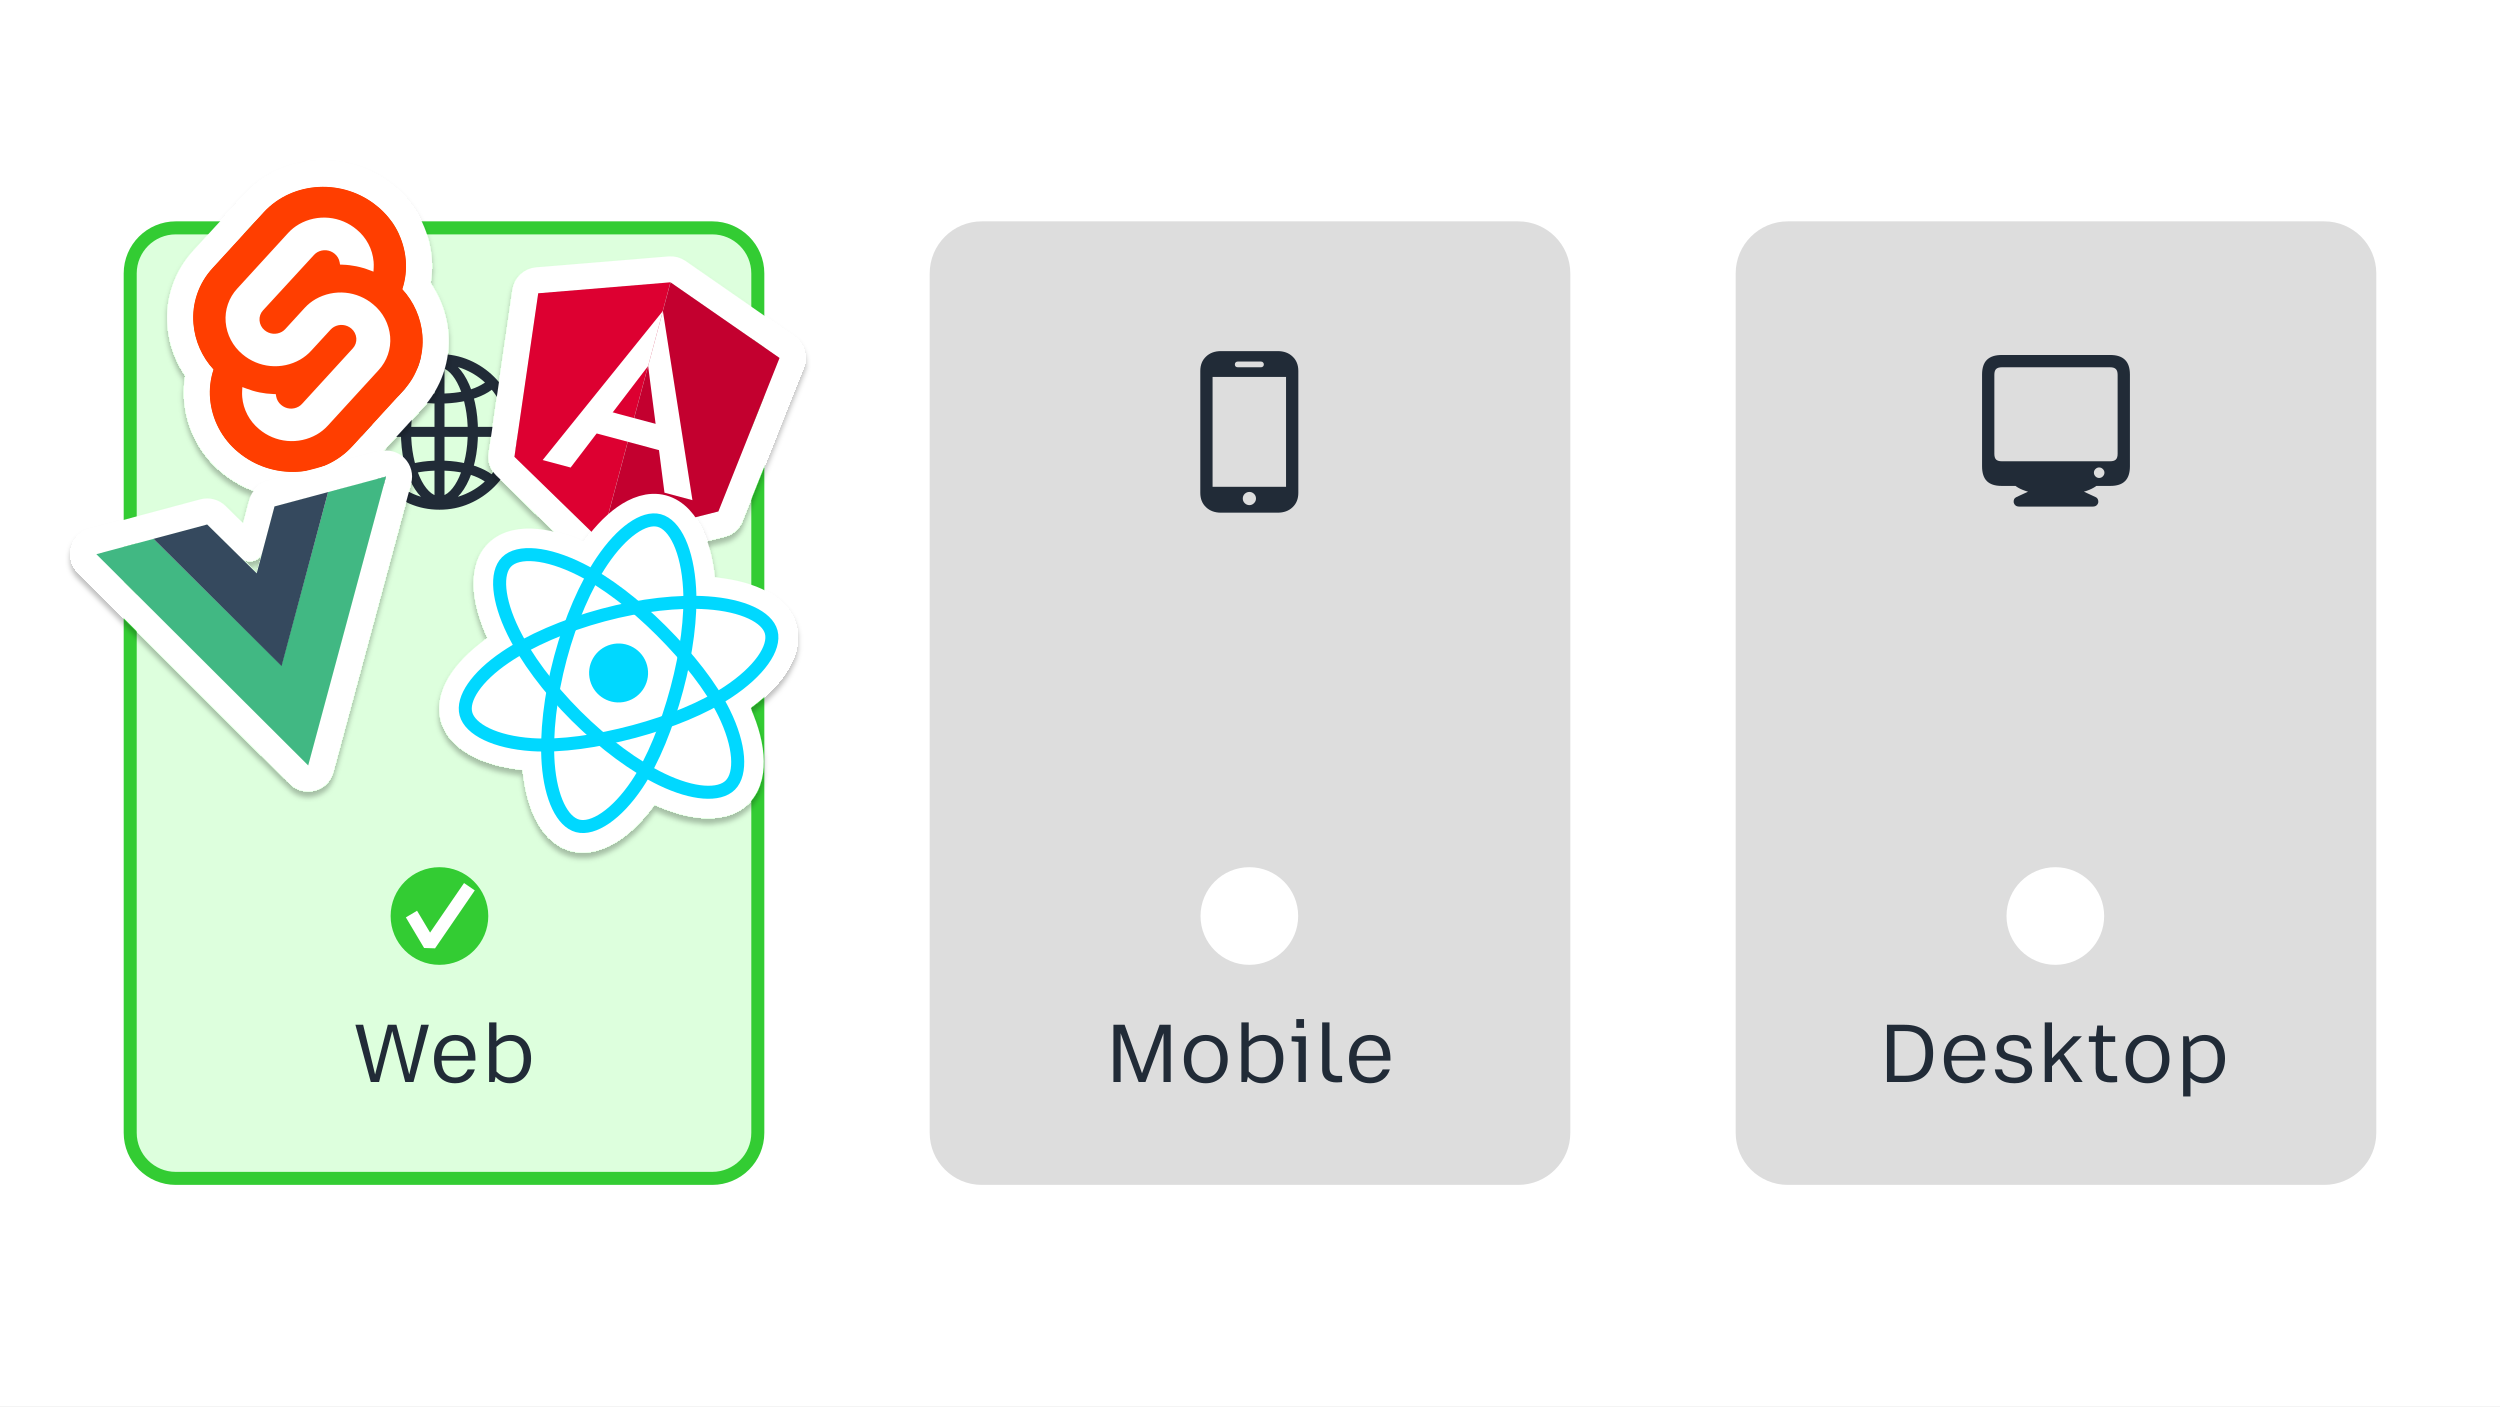
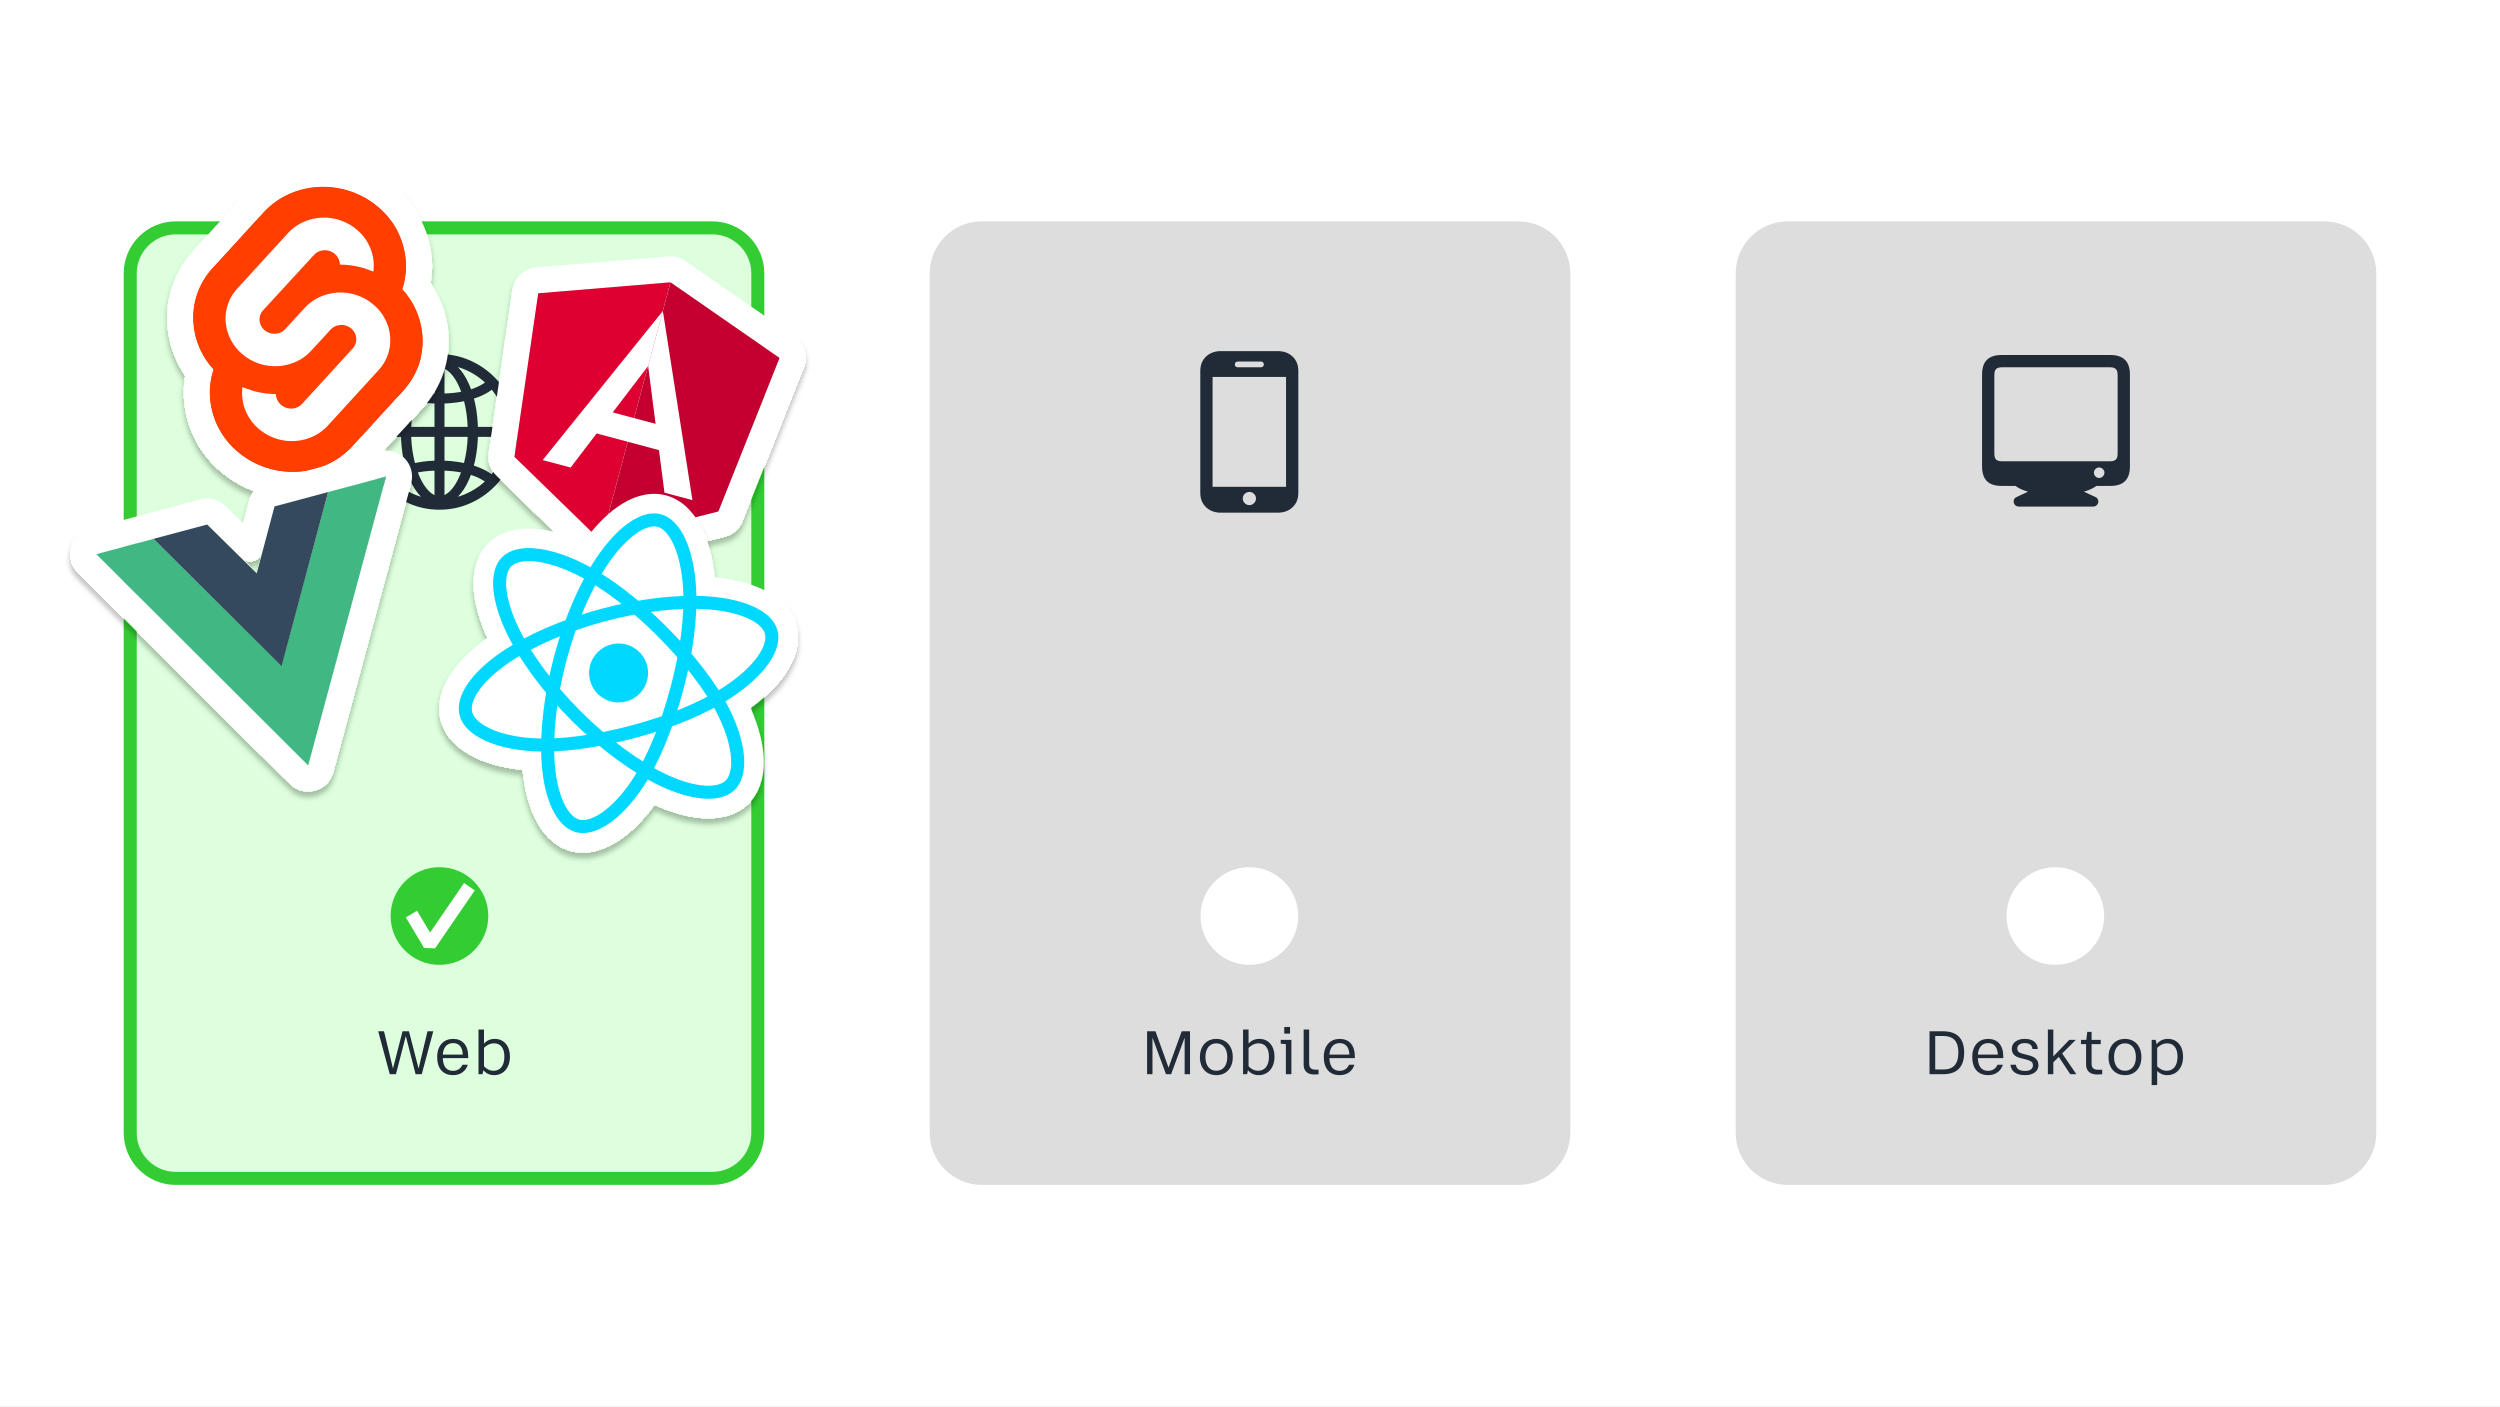
<svg xmlns="http://www.w3.org/2000/svg" width="1920" height="1080" viewBox="0 0 1920 1080" fill="none">
  <rect width="1920" height="1080" fill="white" />
  <rect x="100" y="175" width="482" height="730" rx="35" fill="#DDFFDD" stroke="#33CC33" stroke-width="10" />
  <rect x="714" y="170" width="492" height="740" rx="40" fill="#DDDDDD" />
  <rect x="1333" y="170" width="492" height="740" rx="40" fill="#DDDDDD" />
-   <path d="M291.132 831L301.212 791.88L311.232 831H317.532L329.352 787.02H323.412L314.292 825.18L304.452 787.02H297.852L288.072 825.18L278.892 787.02H272.952L284.772 831H291.132ZM365.132 812.94C365.132 801.12 359.132 794.82 349.592 794.82C340.412 794.82 333.332 801.24 333.332 813.36C333.332 825.36 339.512 831.96 349.532 831.96C357.152 831.96 362.552 828 364.712 821.28H359.192C357.392 825.3 354.212 827.52 349.532 827.52C343.232 827.52 339.452 823.56 339.092 814.56H365.132V812.94ZM339.092 810.9C339.632 803.7 343.172 799.14 349.592 799.14C355.892 799.14 359.192 803.34 359.552 810.9H339.092ZM392.373 794.82C387.813 794.82 384.213 796.38 381.273 799.68V785.22H375.633V831H379.773L380.613 826.98C383.313 829.98 386.793 831.96 391.593 831.96C401.073 831.96 407.853 824.64 407.853 812.94C407.853 801.96 401.613 794.82 392.373 794.82ZM391.173 827.46C386.973 827.46 383.733 825.48 381.273 822.9V804C383.853 801.54 387.153 799.38 391.593 799.38C397.773 799.38 402.153 803.76 402.153 812.94C402.153 823.32 397.053 827.46 391.173 827.46Z" fill="#212B37" />
-   <path d="M860.635 831V793.5L874.495 831H879.715L893.575 793.5V831H899.095V787.02H890.575L877.075 824.28L863.695 787.02H855.115V831H860.635ZM926.009 831.96C935.549 831.96 942.869 825.36 942.869 813.48C942.869 801.48 935.489 794.82 926.009 794.82C916.589 794.82 909.209 801.42 909.209 813.48C909.209 825.36 916.469 831.96 926.009 831.96ZM926.009 827.46C919.649 827.46 914.849 822.66 914.849 813.48C914.849 804.18 919.649 799.38 926.009 799.38C932.429 799.38 937.229 804.18 937.229 813.48C937.229 822.66 932.429 827.46 926.009 827.46ZM970.125 794.82C965.565 794.82 961.965 796.38 959.025 799.68V785.22H953.385V831H957.525L958.365 826.98C961.065 829.98 964.545 831.96 969.345 831.96C978.825 831.96 985.605 824.64 985.605 812.94C985.605 801.96 979.365 794.82 970.125 794.82ZM968.925 827.46C964.725 827.46 961.485 825.48 959.025 822.9V804C961.605 801.54 964.905 799.38 969.345 799.38C975.525 799.38 979.905 803.76 979.905 812.94C979.905 823.32 974.805 827.46 968.925 827.46ZM995.56 782.64V789.42H1001.5V782.64H995.56ZM1002.88 795.84H991.96V799.74L997.24 800.22V831H1002.88V795.84ZM1027.43 826.32C1023.65 826.32 1021.07 824.7 1021.07 820.2V785.22H1015.43V821.04C1015.37 828.6 1020.29 831.3 1026.41 831.3C1028.03 831.3 1029.17 831.18 1030.73 831V826.32H1027.43ZM1067.86 812.94C1067.86 801.12 1061.86 794.82 1052.32 794.82C1043.14 794.82 1036.06 801.24 1036.06 813.36C1036.06 825.36 1042.24 831.96 1052.26 831.96C1059.88 831.96 1065.28 828 1067.44 821.28H1061.92C1060.12 825.3 1056.94 827.52 1052.26 827.52C1045.96 827.52 1042.18 823.56 1041.82 814.56H1067.86V812.94ZM1041.82 810.9C1042.36 803.7 1045.9 799.14 1052.32 799.14C1058.62 799.14 1061.92 803.34 1062.28 810.9H1041.82Z" fill="#212B37" />
-   <path d="M1449.18 787.02V831H1463.1C1477.14 831 1484.64 823.74 1484.64 808.86C1484.64 794.16 1477.14 787.02 1462.8 787.02H1449.18ZM1463.16 791.88C1473.42 791.88 1478.7 796.98 1478.7 808.86C1478.7 820.8 1473.42 826.14 1463.46 826.14H1455V791.88H1463.16ZM1524.7 812.94C1524.7 801.12 1518.7 794.82 1509.16 794.82C1499.98 794.82 1492.9 801.24 1492.9 813.36C1492.9 825.36 1499.08 831.96 1509.1 831.96C1516.72 831.96 1522.12 828 1524.28 821.28H1518.76C1516.96 825.3 1513.78 827.52 1509.1 827.52C1502.8 827.52 1499.02 823.56 1498.66 814.56H1524.7V812.94ZM1498.66 810.9C1499.2 803.7 1502.74 799.14 1509.16 799.14C1515.46 799.14 1518.76 803.34 1519.12 810.9H1498.66ZM1547.08 831.96C1555.72 831.96 1560.7 827.7 1560.7 821.7C1560.7 815.64 1556.32 813.12 1550.86 811.68L1544.5 810C1541.56 809.16 1539.04 808.26 1539.04 804.6C1539.04 801.48 1541.68 799.14 1546.6 799.14C1551.4 799.14 1554.16 800.88 1554.58 805.2H1560.1C1559.44 798.24 1554.64 794.82 1546.6 794.82C1538.56 794.82 1533.4 799.08 1533.4 804.9C1533.4 810.84 1537.36 813.18 1542.22 814.44L1548.58 816.06C1553.14 817.26 1555.06 818.82 1555.06 821.82C1555.06 825.18 1552.54 827.64 1547.08 827.64C1541.44 827.64 1538.2 825.78 1537.6 821.28H1532.02C1532.74 828 1537.6 831.96 1547.08 831.96ZM1599.52 831L1585 809.76L1598.92 795.84H1592.26L1575.94 812.76V785.22H1570.36V831H1575.94V818.82L1581.52 813.24L1593.28 831H1599.52ZM1621.77 826.44C1617.39 826.44 1615.11 824.58 1615.11 820.26V800.22H1624.47V795.84H1615.11V787.62H1610.67L1609.71 795.84H1604.25V800.22H1609.47V820.74C1609.47 828.06 1613.61 831.3 1621.17 831.3C1622.79 831.3 1624.59 831.18 1625.97 831V826.44H1621.77ZM1649.27 831.96C1658.81 831.96 1666.13 825.36 1666.13 813.48C1666.13 801.48 1658.75 794.82 1649.27 794.82C1639.85 794.82 1632.47 801.42 1632.47 813.48C1632.47 825.36 1639.73 831.96 1649.27 831.96ZM1649.27 827.46C1642.91 827.46 1638.11 822.66 1638.11 813.48C1638.11 804.18 1642.91 799.38 1649.27 799.38C1655.69 799.38 1660.49 804.18 1660.49 813.48C1660.49 822.66 1655.69 827.46 1649.27 827.46ZM1693.33 794.82C1688.53 794.82 1684.75 796.56 1681.69 800.28L1680.79 795.84H1676.65V842.1H1682.29V827.7C1684.87 830.28 1688.17 831.96 1692.55 831.96C1702.03 831.96 1708.81 824.64 1708.81 812.94C1708.81 801.96 1702.57 794.82 1693.33 794.82ZM1692.13 827.46C1687.99 827.46 1684.81 825.48 1682.29 822.96V804C1684.93 801.48 1688.17 799.38 1692.55 799.38C1698.73 799.38 1703.11 803.76 1703.11 812.94C1703.11 823.32 1698.01 827.46 1692.13 827.46Z" fill="#212B37" />
+   <path d="M304.099 825L311.659 795.66L319.174 825H323.899L332.764 792.015H328.309L321.469 820.635L314.089 792.015H309.139L301.804 820.635L294.919 792.015H290.464L299.329 825H304.099ZM359.599 811.455C359.599 802.59 355.099 797.865 347.944 797.865C341.059 797.865 335.749 802.68 335.749 811.77C335.749 820.77 340.384 825.72 347.899 825.72C353.614 825.72 357.664 822.75 359.284 817.71H355.144C353.794 820.725 351.409 822.39 347.899 822.39C343.174 822.39 340.339 819.42 340.069 812.67H359.599V811.455ZM340.069 809.925C340.474 804.525 343.129 801.105 347.944 801.105C352.669 801.105 355.144 804.255 355.414 809.925H340.069ZM380.03 797.865C376.61 797.865 373.91 799.035 371.705 801.51V790.665H367.475V825H370.58L371.21 821.985C373.235 824.235 375.845 825.72 379.445 825.72C386.555 825.72 391.64 820.23 391.64 811.455C391.64 803.22 386.96 797.865 380.03 797.865ZM379.13 822.345C375.98 822.345 373.55 820.86 371.705 818.925V804.75C373.64 802.905 376.115 801.285 379.445 801.285C384.08 801.285 387.365 804.57 387.365 811.455C387.365 819.24 383.54 822.345 379.13 822.345Z" fill="#212B37" />
+   <path d="M885.101 825V796.875L895.496 825H899.411L909.806 796.875V825H913.946V792.015H907.556L897.431 819.96L887.396 792.015H880.961V825H885.101ZM934.132 825.72C941.287 825.72 946.777 820.77 946.777 811.86C946.777 802.86 941.242 797.865 934.132 797.865C927.067 797.865 921.532 802.815 921.532 811.86C921.532 820.77 926.977 825.72 934.132 825.72ZM934.132 822.345C929.362 822.345 925.762 818.745 925.762 811.86C925.762 804.885 929.362 801.285 934.132 801.285C938.947 801.285 942.547 804.885 942.547 811.86C942.547 818.745 938.947 822.345 934.132 822.345ZM967.219 797.865C963.799 797.865 961.099 799.035 958.894 801.51V790.665H954.664V825H957.769L958.399 821.985C960.424 824.235 963.034 825.72 966.634 825.72C973.744 825.72 978.829 820.23 978.829 811.455C978.829 803.22 974.149 797.865 967.219 797.865ZM966.319 822.345C963.169 822.345 960.739 820.86 958.894 818.925V804.75C960.829 802.905 963.304 801.285 966.634 801.285C971.269 801.285 974.554 804.57 974.554 811.455C974.554 819.24 970.729 822.345 966.319 822.345ZM986.295 788.73V793.815H990.75V788.73H986.295ZM991.785 798.63H983.595V801.555L987.555 801.915V825H991.785V798.63ZM1010.2 821.49C1007.36 821.49 1005.43 820.275 1005.43 816.9V790.665H1001.2V817.53C1001.15 823.2 1004.84 825.225 1009.43 825.225C1010.65 825.225 1011.5 825.135 1012.67 825V821.49H1010.2ZM1040.52 811.455C1040.52 802.59 1036.02 797.865 1028.87 797.865C1021.98 797.865 1016.67 802.68 1016.67 811.77C1016.67 820.77 1021.31 825.72 1028.82 825.72C1034.54 825.72 1038.59 822.75 1040.21 817.71H1036.07C1034.72 820.725 1032.33 822.39 1028.82 822.39C1024.1 822.39 1021.26 819.42 1020.99 812.67H1040.52V811.455ZM1020.99 809.925C1021.4 804.525 1024.05 801.105 1028.87 801.105C1033.59 801.105 1036.07 804.255 1036.34 809.925H1020.99Z" fill="#212B37" />
+   <path d="M1481.88 792.015V825H1492.32C1502.85 825 1508.48 819.555 1508.48 808.395C1508.48 797.37 1502.85 792.015 1492.1 792.015H1481.88ZM1492.37 795.66C1500.06 795.66 1504.02 799.485 1504.02 808.395C1504.02 817.35 1500.06 821.355 1492.59 821.355H1486.25V795.66H1492.37ZM1538.53 811.455C1538.53 802.59 1534.03 797.865 1526.87 797.865C1519.99 797.865 1514.68 802.68 1514.68 811.77C1514.68 820.77 1519.31 825.72 1526.83 825.72C1532.54 825.72 1536.59 822.75 1538.21 817.71H1534.07C1532.72 820.725 1530.34 822.39 1526.83 822.39C1522.1 822.39 1519.27 819.42 1519 812.67H1538.53V811.455ZM1519 809.925C1519.4 804.525 1522.06 801.105 1526.87 801.105C1531.6 801.105 1534.07 804.255 1534.34 809.925H1519ZM1555.31 825.72C1561.79 825.72 1565.53 822.525 1565.53 818.025C1565.53 813.48 1562.24 811.59 1558.15 810.51L1553.38 809.25C1551.17 808.62 1549.28 807.945 1549.28 805.2C1549.28 802.86 1551.26 801.105 1554.95 801.105C1558.55 801.105 1560.62 802.41 1560.94 805.65H1565.08C1564.58 800.43 1560.98 797.865 1554.95 797.865C1548.92 797.865 1545.05 801.06 1545.05 805.425C1545.05 809.88 1548.02 811.635 1551.67 812.58L1556.44 813.795C1559.86 814.695 1561.3 815.865 1561.3 818.115C1561.3 820.635 1559.41 822.48 1555.31 822.48C1551.08 822.48 1548.65 821.085 1548.2 817.71H1544.02C1544.56 822.75 1548.2 825.72 1555.31 825.72ZM1594.64 825L1583.75 809.07L1594.19 798.63H1589.19L1576.95 811.32V790.665H1572.77V825H1576.95V815.865L1581.14 811.68L1589.96 825H1594.64ZM1611.33 821.58C1608.05 821.58 1606.34 820.185 1606.34 816.945V801.915H1613.36V798.63H1606.34V792.465H1603.01L1602.29 798.63H1598.19V801.915H1602.11V817.305C1602.11 822.795 1605.21 825.225 1610.88 825.225C1612.1 825.225 1613.45 825.135 1614.48 825V821.58H1611.33ZM1631.95 825.72C1639.11 825.72 1644.6 820.77 1644.6 811.86C1644.6 802.86 1639.06 797.865 1631.95 797.865C1624.89 797.865 1619.35 802.815 1619.35 811.86C1619.35 820.77 1624.8 825.72 1631.95 825.72ZM1631.95 822.345C1627.18 822.345 1623.58 818.745 1623.58 811.86C1623.58 804.885 1627.18 801.285 1631.95 801.285C1636.77 801.285 1640.37 804.885 1640.37 811.86C1640.37 818.745 1636.77 822.345 1631.95 822.345ZM1664.99 797.865C1661.39 797.865 1658.56 799.17 1656.26 801.96L1655.59 798.63H1652.48V833.325H1656.71V822.525C1658.65 824.46 1661.12 825.72 1664.41 825.72C1671.52 825.72 1676.6 820.23 1676.6 811.455C1676.6 803.22 1671.92 797.865 1664.99 797.865ZM1664.09 822.345C1660.99 822.345 1658.6 820.86 1656.71 818.97V804.75C1658.69 802.86 1661.12 801.285 1664.41 801.285C1669.04 801.285 1672.33 804.57 1672.33 811.455C1672.33 819.24 1668.5 822.345 1664.09 822.345Z" fill="#212B37" />
  <path d="M1522.22 358.121C1522.22 363.238 1523.45 367.027 1525.91 369.488C1528.41 371.949 1532.16 373.18 1537.16 373.18H1620.84C1625.84 373.18 1629.57 371.949 1632.03 369.488C1634.53 367.027 1635.78 363.238 1635.78 358.121V287.691C1635.78 282.574 1634.51 278.785 1631.97 276.324C1629.47 273.863 1625.72 272.633 1620.72 272.633H1537.28C1532.28 272.633 1528.51 273.863 1525.97 276.324C1523.47 278.785 1522.22 282.574 1522.22 287.691V358.121ZM1531.66 348.512V287.867C1531.66 285.797 1532.11 284.312 1533 283.414C1533.94 282.516 1535.43 282.066 1537.46 282.066H1620.54C1622.57 282.066 1624.04 282.516 1624.94 283.414C1625.88 284.312 1626.34 285.797 1626.34 287.867V348.512C1626.34 350.582 1625.88 352.066 1624.94 352.965C1624.04 353.824 1622.57 354.254 1620.54 354.254H1537.46C1535.43 354.254 1533.94 353.824 1533 352.965C1532.11 352.066 1531.66 350.582 1531.66 348.512ZM1612.11 367.086C1611.05 367.086 1610.11 366.676 1609.29 365.855C1608.51 365.035 1608.12 364.078 1608.12 362.984C1608.12 361.93 1608.51 361.012 1609.29 360.23C1610.11 359.41 1611.05 359 1612.11 359C1613.24 359 1614.2 359.41 1614.98 360.23C1615.8 361.012 1616.21 361.93 1616.21 362.984C1616.21 364.078 1615.8 365.035 1614.98 365.855C1614.2 366.676 1613.24 367.086 1612.11 367.086ZM1579 380.211C1583.18 380.211 1587.09 379.977 1590.72 379.508C1594.35 379.078 1597.63 378.434 1600.56 377.574C1603.53 376.715 1606.03 375.68 1608.06 374.469C1610.13 373.297 1611.66 371.969 1612.63 370.484H1545.37C1547.32 373.453 1551.32 375.816 1557.38 377.574C1563.47 379.332 1570.68 380.211 1579 380.211ZM1550.88 389.059H1607.12C1608.45 389.059 1609.47 388.746 1610.17 388.121C1610.88 387.535 1611.3 386.812 1611.46 385.953C1611.62 385.094 1611.5 384.254 1611.11 383.434C1610.76 382.652 1610.13 382.066 1609.23 381.676L1595.05 375.113H1562.95L1548.77 381.676C1547.87 382.066 1547.22 382.652 1546.83 383.434C1546.48 384.254 1546.38 385.094 1546.54 385.953C1546.7 386.812 1547.12 387.535 1547.83 388.121C1548.53 388.746 1549.55 389.059 1550.88 389.059Z" fill="#212B37" />
  <path d="M921.824 378.512C921.824 383.082 923.289 386.754 926.219 389.527C929.148 392.34 932.996 393.746 937.762 393.746H981.18C985.984 393.746 989.832 392.34 992.723 389.527C995.652 386.754 997.117 383.082 997.117 378.512V284.879C997.117 280.309 995.652 276.637 992.723 273.863C989.832 271.051 985.984 269.645 981.18 269.645H937.762C932.996 269.645 929.148 271.051 926.219 273.863C923.289 276.637 921.824 280.309 921.824 284.879V378.512ZM931.258 373.883V289.508H987.684V373.883H931.258ZM959.559 387.945C958.152 387.945 956.941 387.438 955.926 386.422C954.949 385.445 954.461 384.254 954.461 382.848C954.461 381.441 954.949 380.25 955.926 379.273C956.941 378.297 958.152 377.809 959.559 377.809C960.926 377.809 962.098 378.297 963.074 379.273C964.09 380.25 964.598 381.441 964.598 382.848C964.598 384.254 964.09 385.445 963.074 386.422C962.098 387.438 960.926 387.945 959.559 387.945ZM948.367 279.898C948.367 279.234 948.562 278.707 948.953 278.316C949.383 277.887 949.93 277.672 950.594 277.672H968.406C969.07 277.672 969.598 277.887 969.988 278.316C970.418 278.707 970.633 279.234 970.633 279.898C970.633 280.562 970.418 281.09 969.988 281.48C969.598 281.871 969.07 282.066 968.406 282.066H950.594C949.93 282.066 949.383 281.871 948.953 281.48C948.562 281.09 948.367 280.562 948.367 279.898Z" fill="#212B37" />
  <path d="M337.5 388.18C341.562 388.18 345.371 386.773 348.926 383.961C352.52 381.148 355.664 377.203 358.359 372.125C361.094 367.047 363.223 361.09 364.746 354.254C366.309 347.379 367.09 339.898 367.09 331.812C367.09 323.727 366.328 316.246 364.805 309.371C363.281 302.457 361.152 296.461 358.418 291.383C355.723 286.266 352.578 282.301 348.984 279.488C345.43 276.676 341.602 275.27 337.5 275.27C333.398 275.27 329.551 276.676 325.957 279.488C322.402 282.301 319.277 286.266 316.582 291.383C313.887 296.461 311.758 302.457 310.195 309.371C308.672 316.246 307.91 323.727 307.91 331.812C307.91 339.898 308.672 347.379 310.195 354.254C311.758 361.09 313.887 367.047 316.582 372.125C319.316 377.203 322.461 381.148 326.016 383.961C329.609 386.773 333.438 388.18 337.5 388.18ZM337.5 282.359C340.352 282.359 343.086 283.688 345.703 286.344C348.32 288.961 350.645 292.555 352.676 297.125C354.707 301.695 356.309 306.969 357.48 312.945C358.652 318.883 359.238 325.172 359.238 331.812C359.238 338.375 358.652 344.605 357.48 350.504C356.309 356.402 354.707 361.656 352.676 366.266C350.645 370.836 348.32 374.43 345.703 377.047C343.086 379.703 340.352 381.031 337.5 381.031C334.648 381.031 331.914 379.703 329.297 377.047C326.68 374.43 324.355 370.836 322.324 366.266C320.293 361.656 318.691 356.402 317.52 350.504C316.348 344.605 315.762 338.375 315.762 331.812C315.762 325.172 316.348 318.883 317.52 312.945C318.691 306.969 320.293 301.695 322.324 297.125C324.355 292.555 326.68 288.961 329.297 286.344C331.914 283.688 334.648 282.359 337.5 282.359ZM333.691 276.09V387.066H341.367V276.09H333.691ZM337.5 353.727C331.484 353.727 325.781 354.234 320.391 355.25C315 356.227 310.137 357.652 305.801 359.527C301.504 361.363 297.988 363.531 295.254 366.031L301.172 370.895C303.75 368.863 306.836 367.145 310.43 365.738C314.062 364.293 318.145 363.219 322.676 362.516C327.246 361.773 332.188 361.402 337.5 361.402C342.812 361.402 347.734 361.773 352.266 362.516C356.836 363.219 360.918 364.293 364.512 365.738C368.145 367.145 371.25 368.863 373.828 370.895L379.746 366.031C377.012 363.531 373.477 361.363 369.141 359.527C364.844 357.652 360 356.227 354.609 355.25C349.219 354.234 343.516 353.727 337.5 353.727ZM391.582 327.828H283.418V335.504H391.582V327.828ZM337.5 309.957C343.516 309.957 349.219 309.469 354.609 308.492C360 307.477 364.844 306.051 369.141 304.215C373.477 302.34 377.012 300.152 379.746 297.652L373.828 292.789C371.25 294.82 368.145 296.559 364.512 298.004C360.918 299.41 356.836 300.484 352.266 301.227C347.734 301.93 342.812 302.281 337.5 302.281C332.188 302.281 327.246 301.93 322.676 301.227C318.145 300.484 314.062 299.41 310.43 298.004C306.836 296.559 303.75 294.82 301.172 292.789L295.254 297.652C297.988 300.152 301.504 302.34 305.801 304.215C310.137 306.051 315 307.477 320.391 308.492C325.781 309.469 331.484 309.957 337.5 309.957ZM337.5 391.461C345.664 391.461 353.34 389.898 360.527 386.773C367.754 383.648 374.121 379.332 379.629 373.824C385.137 368.316 389.453 361.969 392.578 354.781C395.703 347.555 397.266 339.859 397.266 331.695C397.266 323.531 395.703 315.855 392.578 308.668C389.453 301.441 385.137 295.074 379.629 289.566C374.121 284.059 367.754 279.742 360.527 276.617C353.301 273.492 345.605 271.93 337.441 271.93C329.277 271.93 321.582 273.492 314.355 276.617C307.168 279.742 300.82 284.059 295.312 289.566C289.844 295.074 285.547 301.441 282.422 308.668C279.297 315.855 277.734 323.531 277.734 331.695C277.734 339.859 279.297 347.555 282.422 354.781C285.547 361.969 289.863 368.316 295.371 373.824C300.879 379.332 307.227 383.648 314.414 386.773C321.641 389.898 329.336 391.461 337.5 391.461ZM337.5 383.492C330.43 383.492 323.77 382.125 317.52 379.391C311.27 376.695 305.762 372.965 300.996 368.199C296.23 363.434 292.48 357.926 289.746 351.676C287.051 345.426 285.703 338.766 285.703 331.695C285.703 324.625 287.051 317.965 289.746 311.715C292.48 305.465 296.211 299.957 300.938 295.191C305.703 290.426 311.211 286.695 317.461 284C323.711 281.266 330.371 279.898 337.441 279.898C344.512 279.898 351.172 281.266 357.422 284C363.672 286.695 369.18 290.426 373.945 295.191C378.75 299.957 382.5 305.465 385.195 311.715C387.93 317.965 389.297 324.625 389.297 331.695C389.297 338.766 387.93 345.426 385.195 351.676C382.5 357.926 378.77 363.434 374.004 368.199C369.238 372.965 363.73 376.695 357.48 379.391C351.23 382.125 344.57 383.492 337.5 383.492Z" fill="#212B37" />
  <circle cx="337.5" cy="703.5" r="37.5" fill="#33CC33" />
  <path d="M316 702L330 725.5L360.5 681" stroke="white" stroke-width="10" stroke-linejoin="bevel" />
  <circle cx="959.5" cy="703.5" r="37.5" fill="white" />
  <circle cx="1578.5" cy="703.5" r="37.5" fill="white" />
  <g filter="url(#filter0_d_26_12)">
    <mask id="path-14-outside-1_26_12" maskUnits="userSpaceOnUse" x="100.246" y="103.435" width="272.638" height="298.093" fill="black">
      <rect fill="white" x="100.246" y="103.435" width="272.638" height="298.093" />
      <path d="M290.081 158.698C264.055 136.803 224.742 138.776 202.448 163.105L163.308 205.848C158.002 211.563 153.95 218.325 151.411 225.698C148.872 233.071 147.902 240.894 148.564 248.664C149.658 261.761 155.088 274.118 163.994 283.782C161.594 291.003 160.689 298.637 161.335 306.219C162.015 314.144 164.271 321.854 167.969 328.896C171.668 335.938 176.734 342.171 182.873 347.23C208.985 369.101 248.229 367.147 270.523 342.818L309.662 300.074C314.967 294.358 319.018 287.597 321.557 280.224C324.096 272.851 325.067 265.029 324.407 257.259C323.318 244.149 317.884 231.778 308.968 222.107C311.368 214.886 312.273 207.252 311.627 199.669C310.948 191.743 308.691 184.032 304.989 176.99C301.288 169.948 296.216 163.717 290.072 158.663" />
    </mask>
    <path d="M290.081 158.698C264.055 136.803 224.742 138.776 202.448 163.105L163.308 205.848C158.002 211.563 153.95 218.325 151.411 225.698C148.872 233.071 147.902 240.894 148.564 248.664C149.658 261.761 155.088 274.118 163.994 283.782C161.594 291.003 160.689 298.637 161.335 306.219C162.015 314.144 164.271 321.854 167.969 328.896C171.668 335.938 176.734 342.171 182.873 347.23C208.985 369.101 248.229 367.147 270.523 342.818L309.662 300.074C314.967 294.358 319.018 287.597 321.557 280.224C324.096 272.851 325.067 265.029 324.407 257.259C323.318 244.149 317.884 231.778 308.968 222.107C311.368 214.886 312.273 207.252 311.627 199.669C310.948 191.743 308.691 184.032 304.989 176.99C301.288 169.948 296.216 163.717 290.072 158.663" fill="#FF3E00" />
    <path d="M202.448 163.105L187.703 149.593L187.698 149.599L202.448 163.105ZM163.308 205.848L177.965 219.456L178.012 219.406L178.059 219.355L163.308 205.848ZM148.564 248.664L168.495 246.999L168.493 246.983L168.492 246.966L148.564 248.664ZM163.994 283.782L182.973 290.09L186.693 278.9L178.701 270.228L163.994 283.782ZM161.335 306.219L141.407 307.916L141.407 307.923L141.408 307.93L161.335 306.219ZM182.873 347.23L195.715 331.898L195.654 331.846L195.592 331.796L182.873 347.23ZM270.523 342.818L285.268 356.33L285.273 356.324L270.523 342.818ZM309.662 300.074L295.002 286.471L294.957 286.519L294.912 286.568L309.662 300.074ZM324.407 257.259L304.476 258.915L304.477 258.933L304.479 258.951L324.407 257.259ZM308.968 222.107L289.989 215.798L286.268 226.991L294.263 235.663L308.968 222.107ZM311.627 199.669L331.555 197.972L331.554 197.961L311.627 199.669ZM302.956 143.393C269.145 114.95 217.598 116.969 187.703 149.593L217.194 176.617C231.886 160.583 258.964 158.657 277.206 174.003L302.956 143.393ZM187.698 149.599L148.558 192.342L178.059 219.355L217.199 176.612L187.698 149.599ZM148.652 192.241C141.449 199.999 135.947 209.177 132.501 219.186L170.321 232.21C171.952 227.473 174.556 223.128 177.965 219.456L148.652 192.241ZM132.501 219.186C129.054 229.195 127.737 239.815 128.636 250.362L168.492 246.966C168.066 241.974 168.689 236.948 170.321 232.21L132.501 219.186ZM128.633 250.33C130.098 267.859 137.366 284.4 149.287 297.336L178.701 270.228C172.81 263.836 169.218 255.662 168.495 246.999L128.633 250.33ZM145.015 277.473C141.758 287.271 140.531 297.629 141.407 307.916L181.262 304.522C180.847 299.645 181.429 294.735 182.973 290.09L145.015 277.473ZM141.408 307.93C142.316 318.507 145.327 328.797 150.263 338.195L185.676 319.597C183.215 314.911 181.714 309.781 181.261 304.508L141.408 307.93ZM150.263 338.195C155.199 347.594 161.961 355.912 170.153 362.664L195.592 331.796C191.508 328.43 188.137 324.282 185.676 319.597L150.263 338.195ZM170.031 362.562C203.896 390.927 255.356 388.972 285.268 356.33L255.777 329.306C241.101 345.321 214.074 347.275 195.715 331.898L170.031 362.562ZM285.273 356.324L324.413 313.581L294.912 286.568L255.772 329.311L285.273 356.324ZM324.323 313.678C331.522 305.92 337.021 296.743 340.467 286.736L302.647 273.712C301.015 278.451 298.411 282.797 295.002 286.471L324.323 313.678ZM340.467 286.736C343.913 276.729 345.231 266.112 344.335 255.566L304.479 258.951C304.903 263.945 304.279 268.973 302.647 273.712L340.467 286.736ZM344.338 255.602C342.88 238.055 335.607 221.496 323.672 208.55L294.263 235.663C300.161 242.061 303.755 250.243 304.476 258.915L344.338 255.602ZM327.947 228.415C331.203 218.618 332.431 208.26 331.555 197.972L291.699 201.367C292.115 206.243 291.533 211.154 289.989 215.798L327.947 228.415ZM331.554 197.961C330.647 187.379 327.634 177.086 322.692 167.684L287.286 186.296C289.748 190.979 291.248 196.107 291.7 201.378L331.554 197.961ZM322.692 167.684C317.751 158.283 310.98 149.965 302.777 143.218L277.366 174.109C281.452 177.47 284.824 181.613 287.286 186.296L322.692 167.684Z" fill="white" mask="url(#path-14-outside-1_26_12)" />
  </g>
  <path d="M290.081 158.698C264.055 136.803 224.742 138.776 202.448 163.105L163.308 205.848C158.002 211.563 153.95 218.325 151.411 225.698C148.872 233.071 147.902 240.894 148.564 248.664C149.658 261.761 155.088 274.118 163.994 283.782C161.594 291.003 160.689 298.637 161.335 306.219C162.015 314.144 164.271 321.854 167.969 328.896C171.668 335.938 176.734 342.171 182.873 347.23C208.985 369.101 248.229 367.147 270.523 342.818L309.662 300.074C314.967 294.358 319.018 287.597 321.557 280.224C324.096 272.851 325.067 265.029 324.407 257.259C323.318 244.149 317.884 231.778 308.968 222.107C311.368 214.886 312.273 207.252 311.627 199.669C310.948 191.743 308.691 184.032 304.989 176.99C301.288 169.948 296.216 163.717 290.072 158.663" fill="#FF3E00" />
  <path d="M243.232 333.726C236.326 337.645 228.384 339.35 220.478 338.61C212.572 337.871 205.084 334.723 199.024 329.591C195.326 326.555 192.271 322.81 190.04 318.577C187.809 314.344 186.446 309.708 186.031 304.941C185.899 303.373 185.877 301.798 185.965 300.227L186.131 297.274L189.013 298.343C195.696 300.953 202.778 302.4 209.95 302.619L211.811 302.691L212.099 304.455C212.56 306.997 213.9 309.297 215.884 310.952C217.715 312.546 219.997 313.53 222.413 313.766C224.829 314.003 227.259 313.482 229.365 312.274C230.313 311.727 231.172 311.038 231.91 310.23L270.969 267.527C271.929 266.487 272.663 265.26 273.126 263.923C273.588 262.585 273.768 261.166 273.655 259.756C273.541 258.323 273.144 256.927 272.485 255.65C271.827 254.372 270.921 253.238 269.82 252.314C267.992 250.767 265.734 249.817 263.35 249.593C260.966 249.369 258.57 249.883 256.487 251.063C255.535 251.615 254.672 252.306 253.924 253.112L238.928 269.429C236.474 272.109 233.621 274.395 230.471 276.206C223.561 280.131 215.613 281.84 207.701 281.102C199.788 280.364 192.293 277.215 186.229 272.08C182.543 269.033 179.503 265.282 177.287 261.045C175.07 256.808 173.722 252.171 173.321 247.407C172.93 242.734 173.515 238.031 175.04 233.597C176.565 229.163 178.997 225.095 182.18 221.651L221.255 178.944C223.709 176.264 226.562 173.978 229.713 172.167C236.62 168.244 244.566 166.536 252.475 167.275C260.384 168.014 267.876 171.163 273.938 176.298C277.636 179.334 280.69 183.078 282.922 187.311C285.153 191.544 286.516 196.181 286.931 200.948C287.063 202.515 287.085 204.091 286.997 205.661L286.831 208.615L283.949 207.546C277.265 204.935 270.184 203.489 263.012 203.27L261.151 203.197L260.863 201.434C260.401 198.891 259.062 196.592 257.078 194.936C255.252 193.386 252.993 192.435 250.609 192.211C248.224 191.987 245.828 192.502 243.745 193.685C242.797 194.232 241.938 194.922 241.2 195.73L201.993 238.362C201.032 239.399 200.298 240.626 199.839 241.963C199.379 243.3 199.204 244.719 199.324 246.128C199.429 247.563 199.822 248.962 200.482 250.241C201.141 251.519 202.051 252.652 203.159 253.57C204.987 255.117 207.245 256.067 209.629 256.291C212.014 256.515 214.409 256.001 216.492 254.821C217.444 254.269 218.308 253.578 219.055 252.772L233.982 236.473C236.436 233.793 239.289 231.507 242.44 229.697C249.349 225.771 257.297 224.062 265.21 224.8C273.122 225.538 280.617 228.687 286.682 233.823C290.375 236.863 293.424 240.61 295.649 244.845C297.874 249.079 299.231 253.716 299.641 258.482C300.032 263.155 299.447 267.857 297.922 272.292C296.397 276.726 293.965 280.794 290.782 284.237L251.707 326.945C249.253 329.625 246.4 331.911 243.249 333.722" fill="white" />
  <g filter="url(#filter1_d_26_12)">
    <path d="M413.348 225.246L515.066 216.868L598.679 274.906L551.71 392.791L461.614 415.57L395.082 350.822L413.348 225.246Z" fill="#D9D9D9" />
    <path d="M412.527 215.28C407.885 215.662 404.122 219.198 403.452 223.807L385.186 349.383C384.724 352.554 385.811 355.754 388.107 357.989L454.64 422.737C457.129 425.159 460.698 426.117 464.065 425.265L554.161 402.486C557.269 401.7 559.813 399.471 560.999 396.492L607.969 278.607C609.691 274.284 608.204 269.344 604.381 266.691L520.768 208.654C518.863 207.331 516.557 206.712 514.245 206.902L412.527 215.28Z" stroke="white" stroke-width="20" stroke-linejoin="round" />
  </g>
  <path d="M598.679 274.906L514.973 216.844L461.717 415.598L551.709 392.791L598.679 274.906Z" fill="#C3002F" />
  <path d="M413.348 225.246L514.871 216.816L461.615 415.57L395.082 350.822L413.348 225.246Z" fill="#DD0031" />
  <path d="M438.244 359.068L416.768 353.313L509.081 238.836L497.766 281.065L438.244 359.068Z" fill="white" />
  <path d="M510.311 378.378L531.787 384.132L509.08 238.836L497.765 281.064L510.311 378.378Z" fill="white" />
  <rect x="458.328" y="313.434" width="59.218" height="18.813" transform="rotate(15 458.328 313.434)" fill="white" />
  <g filter="url(#filter2_d_26_12)">
    <path d="M251.975 377.922L296.469 366L236.69 587.841L74 425.61L159.094 402.809L197.166 440.335L210.818 388.95L251.975 377.922Z" fill="white" />
    <path d="M306.124 368.602C307.054 365.15 306.071 361.464 303.545 358.934C301.018 356.404 297.334 355.415 293.88 356.341L249.387 368.263L208.23 379.291C204.772 380.217 202.073 382.922 201.154 386.382L191.923 421.126L166.114 395.687C163.588 393.198 159.932 392.232 156.506 393.15L71.412 415.951C67.958 416.876 65.262 419.575 64.339 423.029C63.416 426.483 64.407 430.167 66.939 432.691L229.629 594.922C232.155 597.441 235.832 598.424 239.278 597.5C242.724 596.577 245.418 593.888 246.346 590.443L306.124 368.602Z" stroke="white" stroke-width="20" stroke-linejoin="round" />
  </g>
  <path d="M74 425.61L236.69 587.841L296.469 366L251.975 377.922L216.108 511.027L117.938 413.837L74 425.61Z" fill="#41B883" />
  <path d="M117.937 413.837L216.256 511.583L251.974 377.922L210.818 388.95L197.166 440.335L159.094 402.809L117.937 413.837Z" fill="#35495E" />
  <g filter="url(#filter3_d_26_12)">
    <path d="M408.379 571.883C412.281 572.146 416.361 572.241 420.589 572.176C420.538 577.167 420.68 581.945 421.017 586.463C423.008 613.178 431.947 631.16 443.565 634.268C455.533 637.469 473.604 625.685 489.285 602.292C491.466 599.037 493.589 595.545 495.648 591.843C499.939 594.376 504.142 596.636 508.216 598.598C532.357 610.221 552.397 611.452 560.893 602.939C569.646 594.17 568.461 572.631 556.026 547.359C554.336 543.922 552.419 540.419 550.297 536.868C553.297 535.161 556.155 533.416 558.857 531.64C583.104 515.698 595.571 497.629 592.302 485.427C589.164 473.717 570.46 464.868 543.395 462.977C539.086 462.677 534.558 462.548 529.847 462.591C529.883 458.88 529.802 455.286 529.599 451.829C527.901 422.851 518.475 403.024 506.273 399.762C494.565 396.632 477.553 408.411 462.393 430.913C459.977 434.498 457.6 438.359 455.281 442.466C452.076 440.576 448.915 438.847 445.811 437.293C419.86 424.296 397.98 422.558 389.057 431.504C380.493 440.082 382.207 460.704 394.13 485.076C396.041 488.981 398.213 492.99 400.629 497.073C396.1 499.606 391.871 502.204 387.99 504.843C365.839 519.905 354.726 536.635 357.838 548.251C361.046 560.222 380.28 569.983 408.379 571.883Z" fill="white" />
    <path d="M387.157 493.44C386.461 492.11 385.791 490.787 385.148 489.471L385.147 489.47C378.828 476.552 374.943 464.107 373.953 453.278C372.995 442.81 374.611 431.822 381.977 424.442C381.978 424.441 381.979 424.44 381.98 424.438C389.56 416.842 400.993 415.162 412.001 416.215C423.396 417.306 436.562 421.477 450.288 428.351L387.157 493.44ZM387.157 493.44C385.516 494.474 383.919 495.519 382.368 496.573L382.367 496.573C370.6 504.575 361.256 513.348 355.195 522.181C349.302 530.77 345.528 540.947 348.179 550.84C350.89 560.957 359.639 568.165 369.458 572.864C379.611 577.723 392.756 580.849 407.704 581.86L407.704 581.86C408.709 581.928 409.722 581.985 410.743 582.032C410.818 583.784 410.918 585.51 411.045 587.206C412.102 601.397 415.036 613.873 419.661 623.536C424.158 632.931 431.088 641.281 440.98 643.928L440.982 643.929C451.099 646.634 461.714 642.656 470.69 636.499C479.972 630.131 489.249 620.305 497.592 607.86L497.592 607.859C498.156 607.018 498.715 606.163 499.269 605.297C500.816 606.103 502.352 606.873 503.876 607.607L503.878 607.609C516.702 613.782 528.976 617.472 539.658 618.29C550.044 619.086 560.739 617.25 567.971 610.002C575.371 602.589 577.226 591.406 576.375 580.556C575.494 569.333 571.614 556.389 564.999 542.944C564.584 542.1 564.157 541.255 563.719 540.408C563.93 540.271 564.141 540.133 564.35 539.996C577.176 531.563 587.382 522.259 594.036 512.943C600.463 503.944 604.739 493.206 601.961 482.839C599.262 472.767 590.564 465.862 581.022 461.445C571.154 456.877 558.437 454.004 544.092 453.002L544.091 453.002C542.634 452.9 541.158 452.817 539.663 452.753C539.639 452.248 539.612 451.745 539.582 451.244L539.582 451.244C538.684 435.916 535.721 422.425 530.975 412.006C526.39 401.942 519.224 392.874 508.856 390.102C498.785 387.409 488.458 391.494 479.866 397.552C470.978 403.818 462.136 413.398 454.1 425.324L387.157 493.44ZM451.663 429.049C451.204 428.813 450.746 428.581 450.289 428.352L451.663 429.049Z" stroke="white" stroke-width="20" stroke-miterlimit="10" />
  </g>
  <path d="M480.937 538.72C493.018 535.483 500.187 523.065 496.95 510.984C493.713 498.904 481.296 491.735 469.215 494.972C457.134 498.209 449.965 510.626 453.202 522.707C456.439 534.787 468.856 541.957 480.937 538.72Z" fill="#00D8FF" />
  <path d="M463.16 472.375C492.523 464.507 520.933 461.411 543.395 462.977C570.461 464.868 589.164 473.717 592.302 485.427C595.571 497.629 583.104 515.698 558.857 531.64C540.525 543.695 514.98 554.274 487.106 561.743C458.523 569.402 430.591 573.384 408.379 571.883C380.28 569.983 361.046 560.222 357.838 548.251C354.726 536.635 365.839 519.905 387.99 504.843C406.708 492.118 433.507 480.32 463.16 472.375V472.375Z" stroke="#00D8FF" stroke-width="10" stroke-miterlimit="10" />
  <path d="M430.443 505.112C438.294 475.745 449.809 449.586 462.393 430.913C477.554 408.411 494.565 396.632 506.274 399.762C518.475 403.024 527.902 422.851 529.6 451.829C530.883 473.737 527.287 501.143 519.829 529.027C512.186 557.611 501.678 583.801 489.286 602.292C473.605 625.684 455.533 637.469 443.566 634.268C431.948 631.16 423.008 613.178 421.017 586.463C419.334 563.873 422.506 534.767 430.443 505.112V505.112Z" stroke="#00D8FF" stroke-width="10" stroke-miterlimit="10" />
  <path d="M442.459 549.812C420.939 528.338 404.028 505.303 394.13 485.076C382.207 460.704 380.494 440.082 389.057 431.504C397.98 422.558 419.86 424.296 445.811 437.293C465.435 447.12 487.378 463.925 507.809 484.312C528.757 505.212 546.206 527.39 556.027 547.359C568.462 572.631 569.646 594.17 560.893 602.939C552.398 611.452 532.357 610.221 508.216 598.598C487.826 588.776 464.19 571.494 442.459 549.812V549.812Z" stroke="#00D8FF" stroke-width="10" stroke-miterlimit="10" />
  <defs>
    <filter id="filter0_d_26_12" x="124.362" y="123.489" width="224.246" height="266.938" filterUnits="userSpaceOnUse" color-interpolation-filters="sRGB">
      <feFlood flood-opacity="0" result="BackgroundImageFix" />
      <feColorMatrix in="SourceAlpha" type="matrix" values="0 0 0 0 0 0 0 0 0 0 0 0 0 0 0 0 0 0 127 0" result="hardAlpha" />
      <feOffset dy="4" />
      <feGaussianBlur stdDeviation="2" />
      <feComposite in2="hardAlpha" operator="out" />
      <feColorMatrix type="matrix" values="0 0 0 0 0 0 0 0 0 0 0 0 0 0 0 0 0 0 0.25 0" />
      <feBlend mode="normal" in2="BackgroundImageFix" result="effect1_dropShadow_26_12" />
      <feBlend mode="normal" in="SourceGraphic" in2="effect1_dropShadow_26_12" result="shape" />
    </filter>
    <filter id="filter1_d_26_12" x="371.082" y="196.868" width="251.599" height="246.702" filterUnits="userSpaceOnUse" color-interpolation-filters="sRGB">
      <feFlood flood-opacity="0" result="BackgroundImageFix" />
      <feColorMatrix in="SourceAlpha" type="matrix" values="0 0 0 0 0 0 0 0 0 0 0 0 0 0 0 0 0 0 127 0" result="hardAlpha" />
      <feOffset dy="4" />
      <feGaussianBlur stdDeviation="2" />
      <feComposite in2="hardAlpha" operator="out" />
      <feColorMatrix type="matrix" values="0 0 0 0 0 0 0 0 0 0 0 0 0 0 0 0 0 0 0.25 0" />
      <feBlend mode="normal" in2="BackgroundImageFix" result="effect1_dropShadow_26_12" />
      <feBlend mode="normal" in="SourceGraphic" in2="effect1_dropShadow_26_12" result="shape" />
    </filter>
    <filter id="filter2_d_26_12" x="49.999" y="346" width="270.47" height="269.842" filterUnits="userSpaceOnUse" color-interpolation-filters="sRGB">
      <feFlood flood-opacity="0" result="BackgroundImageFix" />
      <feColorMatrix in="SourceAlpha" type="matrix" values="0 0 0 0 0 0 0 0 0 0 0 0 0 0 0 0 0 0 127 0" result="hardAlpha" />
      <feOffset dy="4" />
      <feGaussianBlur stdDeviation="2" />
      <feComposite in2="hardAlpha" operator="out" />
      <feColorMatrix type="matrix" values="0 0 0 0 0 0 0 0 0 0 0 0 0 0 0 0 0 0 0.25 0" />
      <feBlend mode="normal" in2="BackgroundImageFix" result="effect1_dropShadow_26_12" />
      <feBlend mode="normal" in="SourceGraphic" in2="effect1_dropShadow_26_12" result="shape" />
    </filter>
    <filter id="filter3_d_26_12" x="333.31" y="379.25" width="283.521" height="283.549" filterUnits="userSpaceOnUse" color-interpolation-filters="sRGB">
      <feFlood flood-opacity="0" result="BackgroundImageFix" />
      <feColorMatrix in="SourceAlpha" type="matrix" values="0 0 0 0 0 0 0 0 0 0 0 0 0 0 0 0 0 0 127 0" result="hardAlpha" />
      <feOffset dy="4" />
      <feGaussianBlur stdDeviation="2" />
      <feComposite in2="hardAlpha" operator="out" />
      <feColorMatrix type="matrix" values="0 0 0 0 0 0 0 0 0 0 0 0 0 0 0 0 0 0 0.25 0" />
      <feBlend mode="normal" in2="BackgroundImageFix" result="effect1_dropShadow_26_12" />
      <feBlend mode="normal" in="SourceGraphic" in2="effect1_dropShadow_26_12" result="shape" />
    </filter>
  </defs>
</svg>
